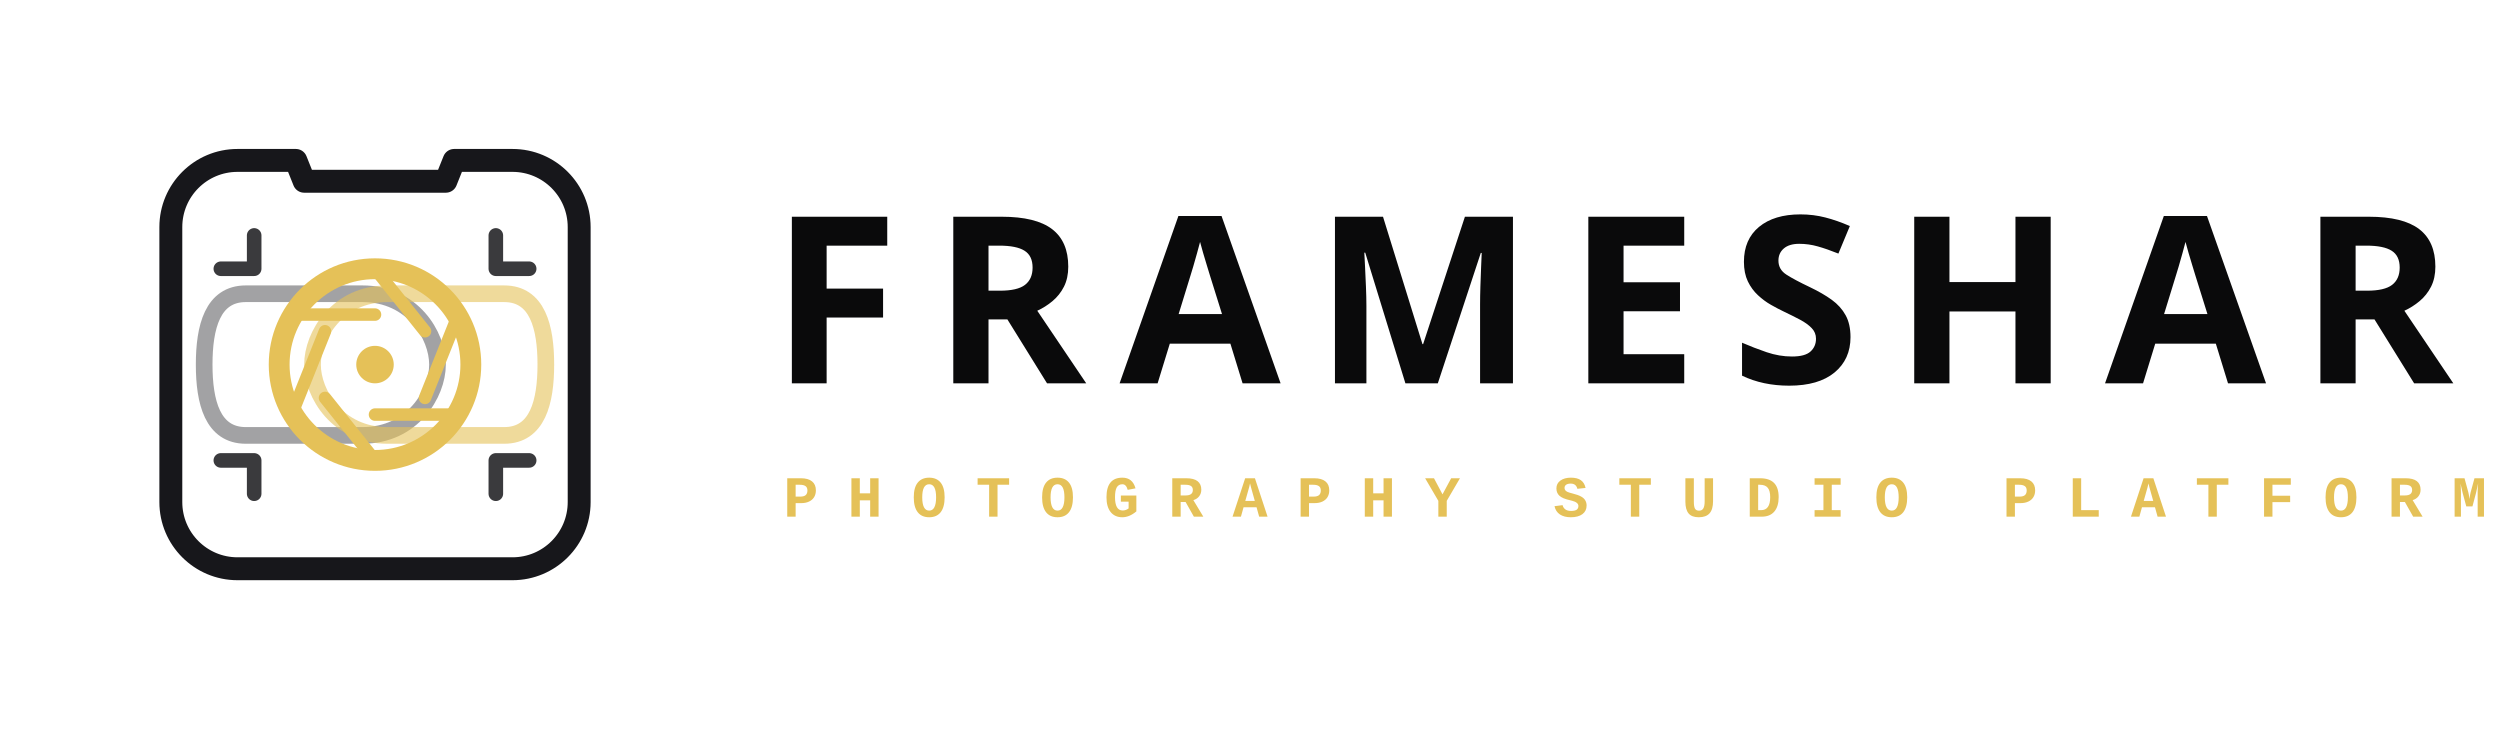
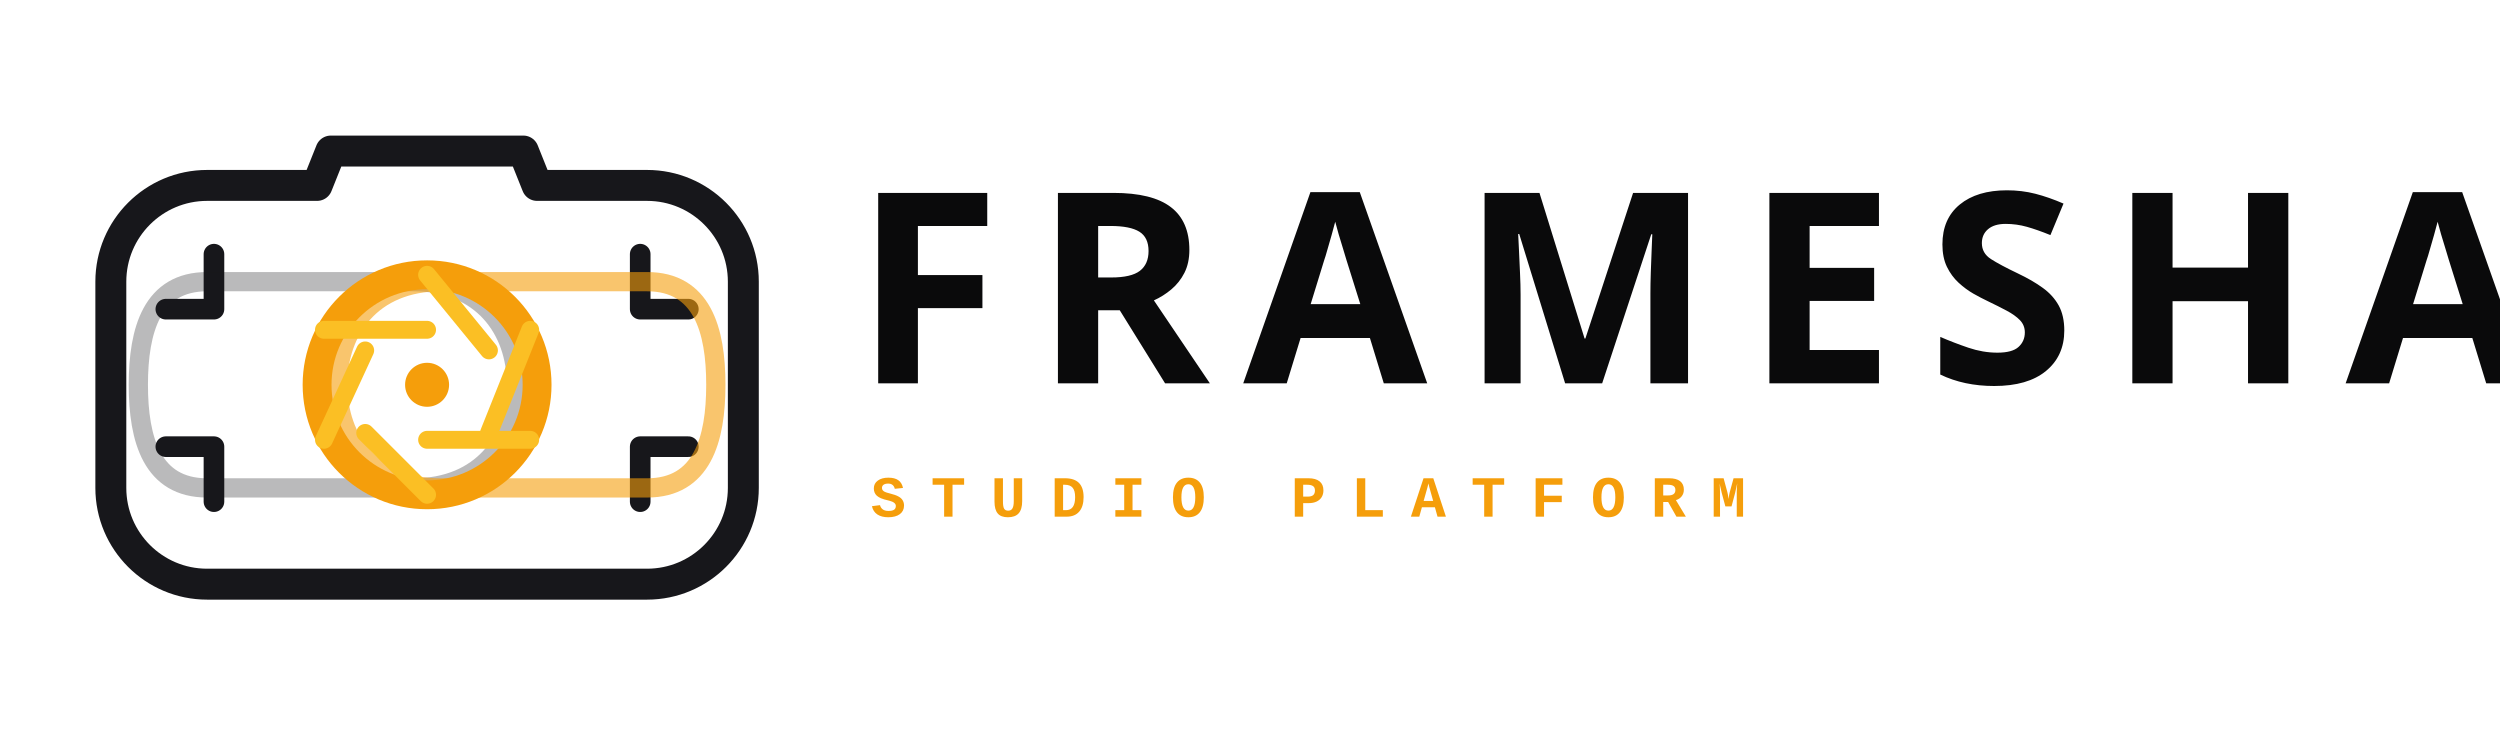
<svg xmlns="http://www.w3.org/2000/svg" width="2400" height="700" viewBox="0 0 600 175" fill="none">
-   <g transform="translate(15, 12.5)">
-     <path d="M42 26H56L58 31H92L94 26H108C116.837 26 124 33.163 124 42V108C124 116.837 116.837 124 108 124H42C33.163 124 26 116.837 26 108V42C26 33.163 33.163 26 42 26Z" stroke="#17171B" stroke-width="5.5" stroke-linecap="round" stroke-linejoin="round" />
-     <path d="M38 52H46V44" stroke="#17171B" stroke-width="3.5" stroke-linecap="round" stroke-linejoin="round" opacity="0.85" />
-     <path d="M38 98H46V106" stroke="#17171B" stroke-width="3.5" stroke-linecap="round" stroke-linejoin="round" opacity="0.85" />
-     <path d="M112 52H104V44" stroke="#17171B" stroke-width="3.5" stroke-linecap="round" stroke-linejoin="round" opacity="0.85" />
-     <path d="M112 98H104V106" stroke="#17171B" stroke-width="3.5" stroke-linecap="round" stroke-linejoin="round" opacity="0.85" />
-     <path d="M44 58H72C84 58 90 68 90 75C90 82 84 92 72 92H44C36 92 34 84 34 75C34 66 36 58 44 58Z" stroke="#17171B" stroke-width="4" stroke-linecap="round" stroke-linejoin="round" opacity="0.4" />
-     <path d="M106 58H78C66 58 60 68 60 75C60 82 66 92 78 92H106C114 92 116 84 116 75C116 66 114 58 106 58Z" stroke="#E5C158" stroke-width="4" stroke-linecap="round" stroke-linejoin="round" opacity="0.6" />
-     <circle cx="75" cy="75" r="23" stroke="#E5C158" stroke-width="5" />
-     <path d="M75 52 L87 67" stroke="#E5C158" stroke-width="3" stroke-linecap="round" />
-     <path d="M95 63 L87 83" stroke="#E5C158" stroke-width="3" stroke-linecap="round" />
-     <path d="M95 87 L75 87" stroke="#E5C158" stroke-width="3" stroke-linecap="round" />
-     <path d="M75 98 L63 83" stroke="#E5C158" stroke-width="3" stroke-linecap="round" />
-     <path d="M55 87 L63 67" stroke="#E5C158" stroke-width="3" stroke-linecap="round" />
-     <path d="M55 63 L75 63" stroke="#E5C158" stroke-width="3" stroke-linecap="round" />
-     <circle cx="75" cy="75" r="4.5" fill="#E5C158" />
+   <g transform="translate(20, 28) scale(1.65)">
+     <path d="M18 10H34L36 5H64L66 10H82C89.728 10 96 16.272 96 24V54C96 61.728 89.728 68 82 68H18C10.272 68 4 61.728 4 54V24C4 16.272 10.272 10 18 10Z" stroke="#17171B" stroke-width="4.5" stroke-linecap="round" stroke-linejoin="round" />
+     <path d="M12 28H19V20" stroke="#17171B" stroke-width="3" stroke-linecap="round" stroke-linejoin="round" />
+     <path d="M12 48H19V56" stroke="#17171B" stroke-width="3" stroke-linecap="round" stroke-linejoin="round" />
+     <path d="M88 28H81V20" stroke="#17171B" stroke-width="3" stroke-linecap="round" stroke-linejoin="round" />
+     <path d="M88 48H81V56" stroke="#17171B" stroke-width="3" stroke-linecap="round" stroke-linejoin="round" />
+     <path d="M18 24H48C58 24 63 31 63 39C63 47 58 54 48 54H18C10 54 8 47 8 39C8 31 10 24 18 24Z" stroke="#17171B" stroke-width="2.8" stroke-linecap="round" stroke-linejoin="round" opacity="0.3" />
+     <path d="M82 24H52C42 24 37 31 37 39C37 47 42 54 52 54H82C90 54 92 47 92 39C92 31 90 24 82 24Z" stroke="#F59E0B" stroke-width="2.8" stroke-linecap="round" stroke-linejoin="round" opacity="0.6" />
+     <circle cx="50" cy="39" r="16" stroke="#F59E0B" stroke-width="4.2" />
+     <path d="M50 23 L59 34" stroke="#FBBF24" stroke-width="2.6" stroke-linecap="round" />
+     <path d="M65 31 L59 46" stroke="#FBBF24" stroke-width="2.6" stroke-linecap="round" />
+     <path d="M65 47 L50 47" stroke="#FBBF24" stroke-width="2.6" stroke-linecap="round" />
+     <path d="M50 55 L41 46" stroke="#FBBF24" stroke-width="2.6" stroke-linecap="round" />
+     <path d="M35 47 L41 34" stroke="#FBBF24" stroke-width="2.6" stroke-linecap="round" />
+     <path d="M35 31 L50 31" stroke="#FBBF24" stroke-width="2.6" stroke-linecap="round" />
+     <circle cx="50" cy="39" r="3.2" fill="#F59E0B" />
  </g>
-   <g transform="translate(185, 30)">
-     <text x="0" y="62" font-family="Oswald, sans-serif" font-weight="700" font-size="56" letter-spacing="8" fill="#0A0A0B" text-transform="uppercase">FRAMESHARE</text>
-     <text x="3" y="94" font-family="'Courier New', monospace" font-weight="600" font-size="14" letter-spacing="7" fill="#E5C158" text-transform="uppercase">PHOTOGRAPHY STUDIO PLATFORM</text>
+   <g transform="translate(205, 26)">
+     <text x="0" y="66" font-family="Oswald, sans-serif" font-weight="700" font-size="64" letter-spacing="8" fill="#0A0A0B">FRAMESHARE</text>
+     <text x="4" y="98" font-family="'Courier New', monospace" font-weight="700" font-size="14" letter-spacing="6" fill="#F59E0B">STUDIO PLATFORM</text>
  </g>
</svg>
